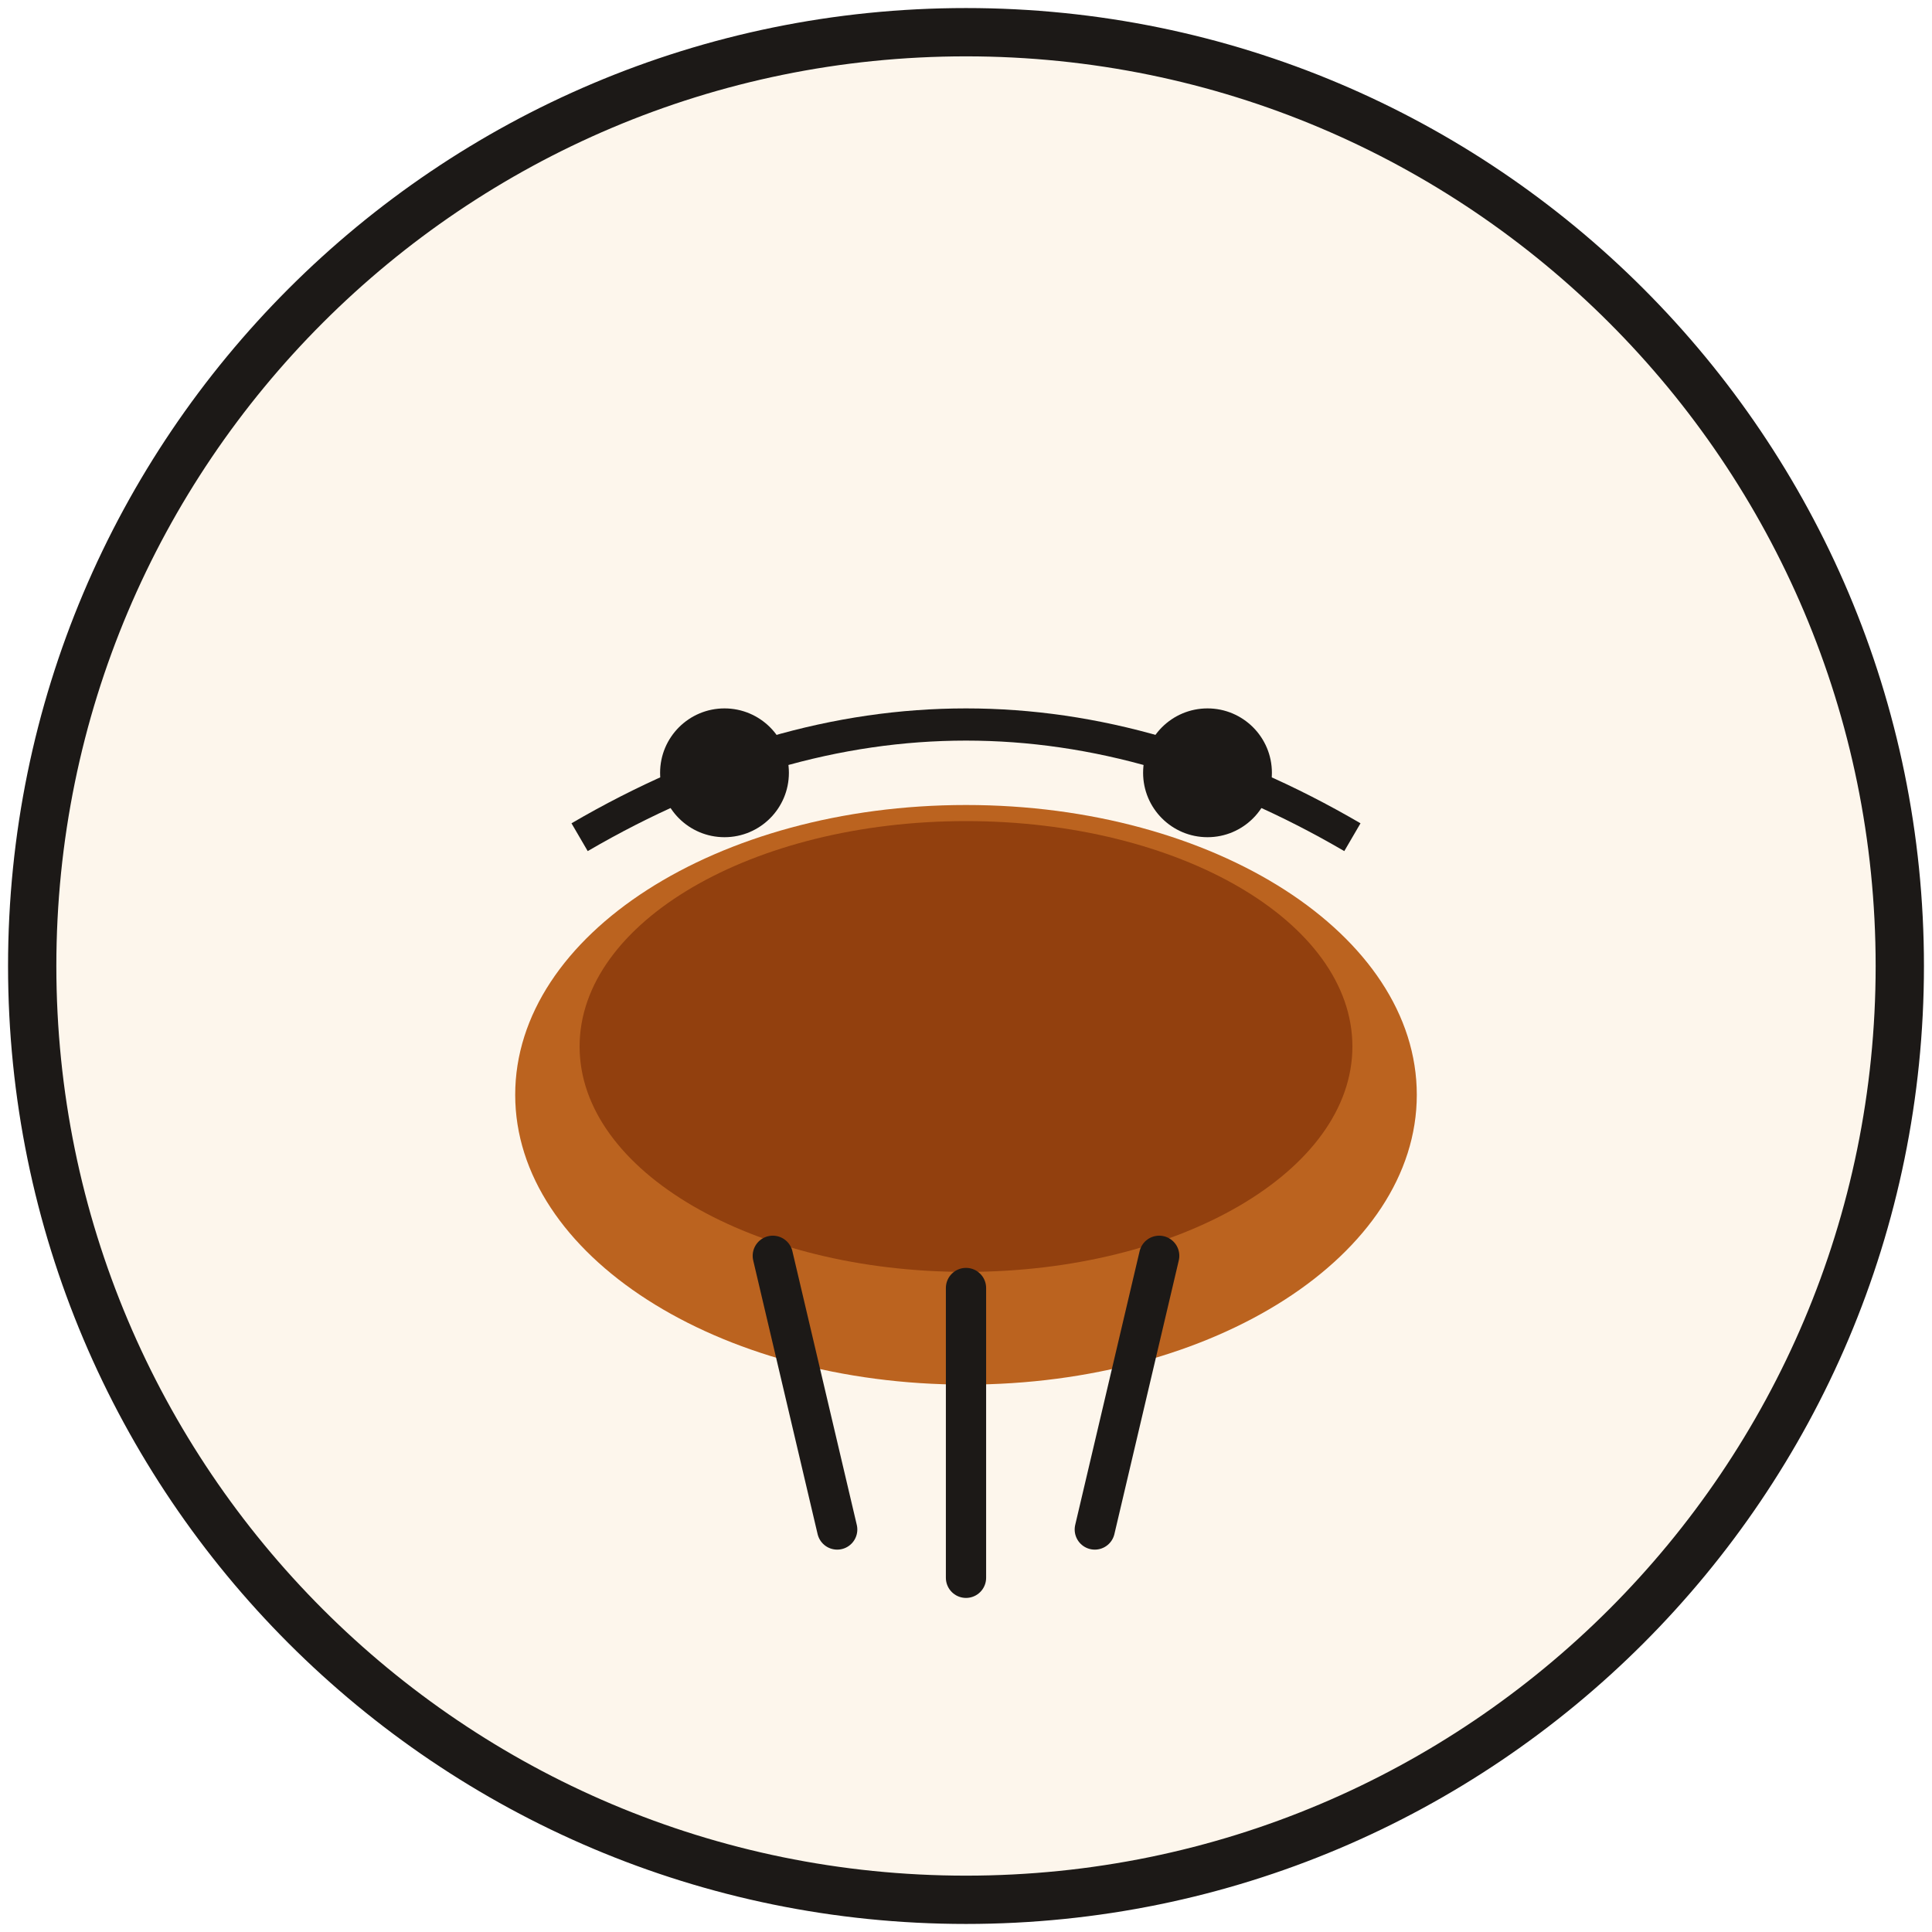
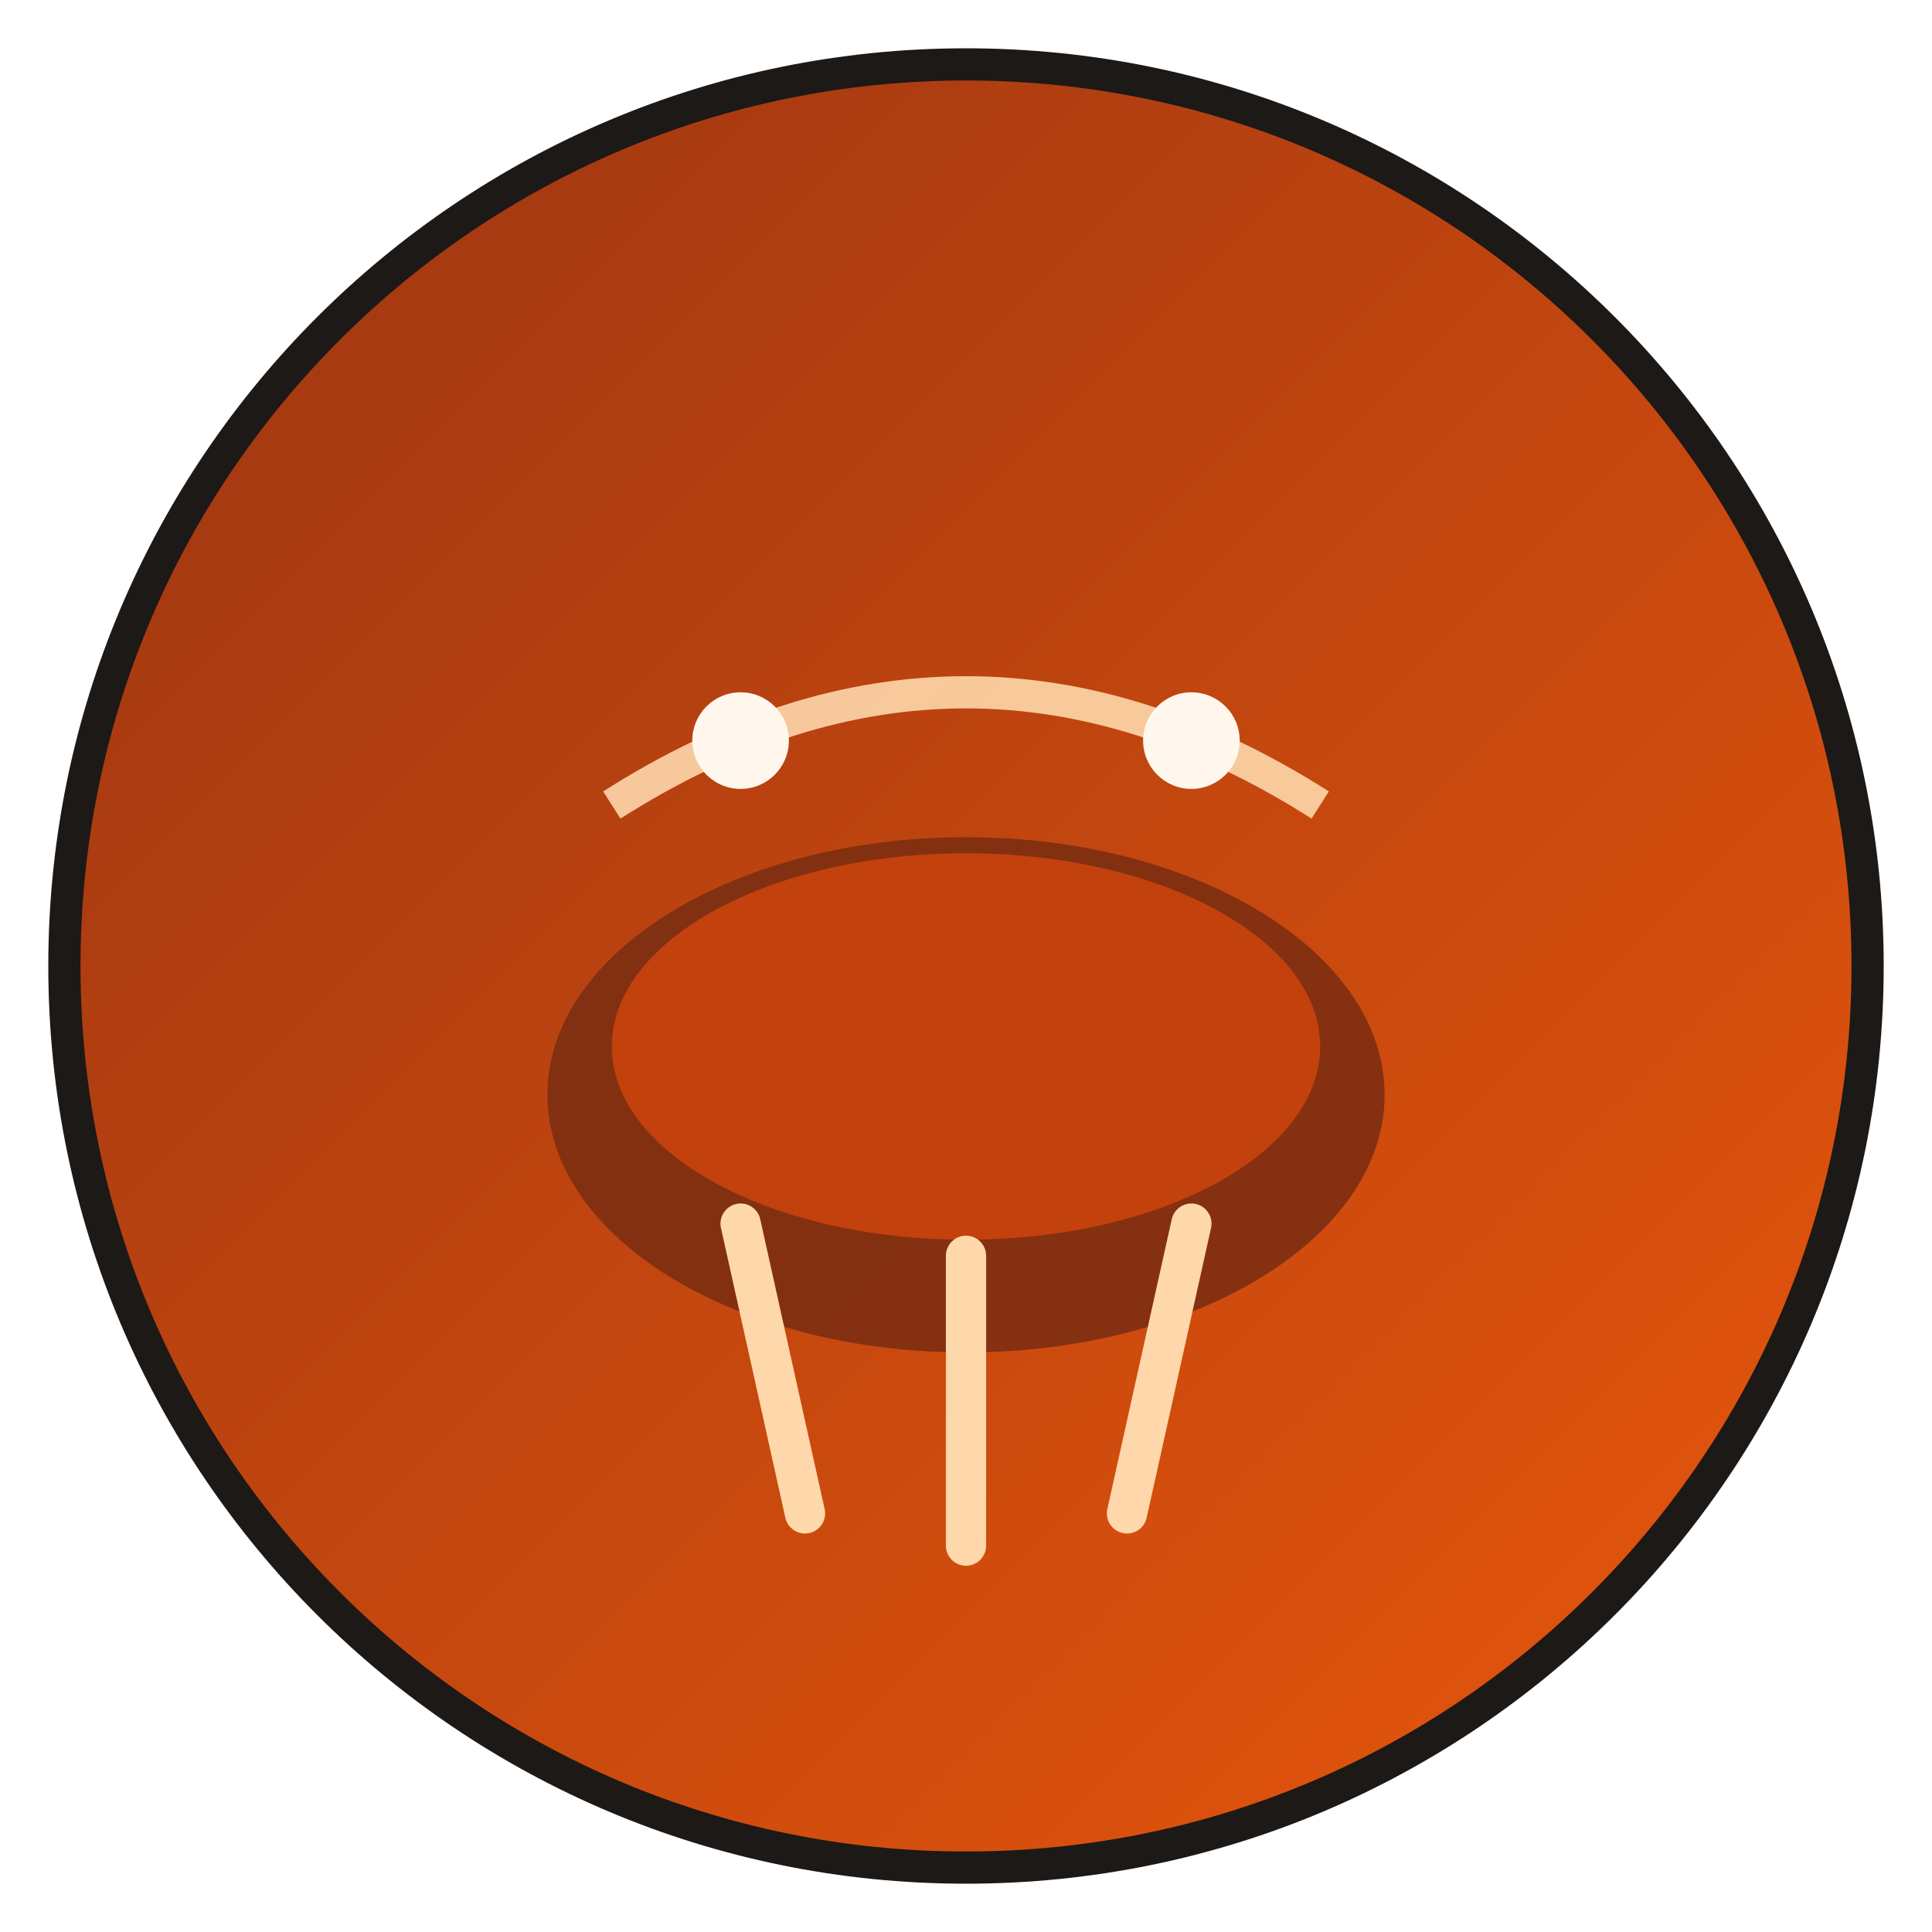
<svg xmlns="http://www.w3.org/2000/svg" viewBox="0 0 120 120" fill="none">
-   <circle cx="60" cy="60" r="58" stroke="#1C1917" stroke-width="3" fill="#FDF6EC" />
-   <ellipse cx="60" cy="68" rx="28" ry="18" fill="#B45309" opacity="0.9" />
-   <ellipse cx="60" cy="65" rx="24" ry="14" fill="#92400E" />
-   <path d="M36 52 Q60 38 84 52" stroke="#1C1917" stroke-width="2" fill="none" />
-   <circle cx="45" cy="48" r="4" fill="#1C1917" />
-   <circle cx="75" cy="48" r="4" fill="#1C1917" />
-   <path d="M48 78 L52 95 M60 80 L60 98 M72 78 L68 95" stroke="#1C1917" stroke-width="2.5" stroke-linecap="round" />
+   <defs>
+     <linearGradient id="g" x1="0%" y1="0%" x2="100%" y2="100%">
+       <stop offset="0%" style="stop-color:#9A3412" />
+       <stop offset="100%" style="stop-color:#EA580C" />
+     </linearGradient>
+   </defs>
+   <circle cx="60" cy="60" r="56" fill="url(#g)" stroke="#1C1917" stroke-width="2" />
+   <ellipse cx="60" cy="68" rx="26" ry="16" fill="#7C2D12" opacity="0.9" />
+   <ellipse cx="60" cy="65" rx="22" ry="12" fill="#C2410C" />
+   <path d="M38 50 Q60 36 82 50" stroke="#FED7AA" stroke-width="2" fill="none" opacity="0.9" />
+   <circle cx="46" cy="46" r="3" fill="#FFF7ED" />
+   <circle cx="74" cy="46" r="3" fill="#FFF7ED" />
+   <path d="M46 76 L50 94 M60 78 L60 96 M74 76 L70 94" stroke="#FED7AA" stroke-width="2.5" stroke-linecap="round" />
</svg>
